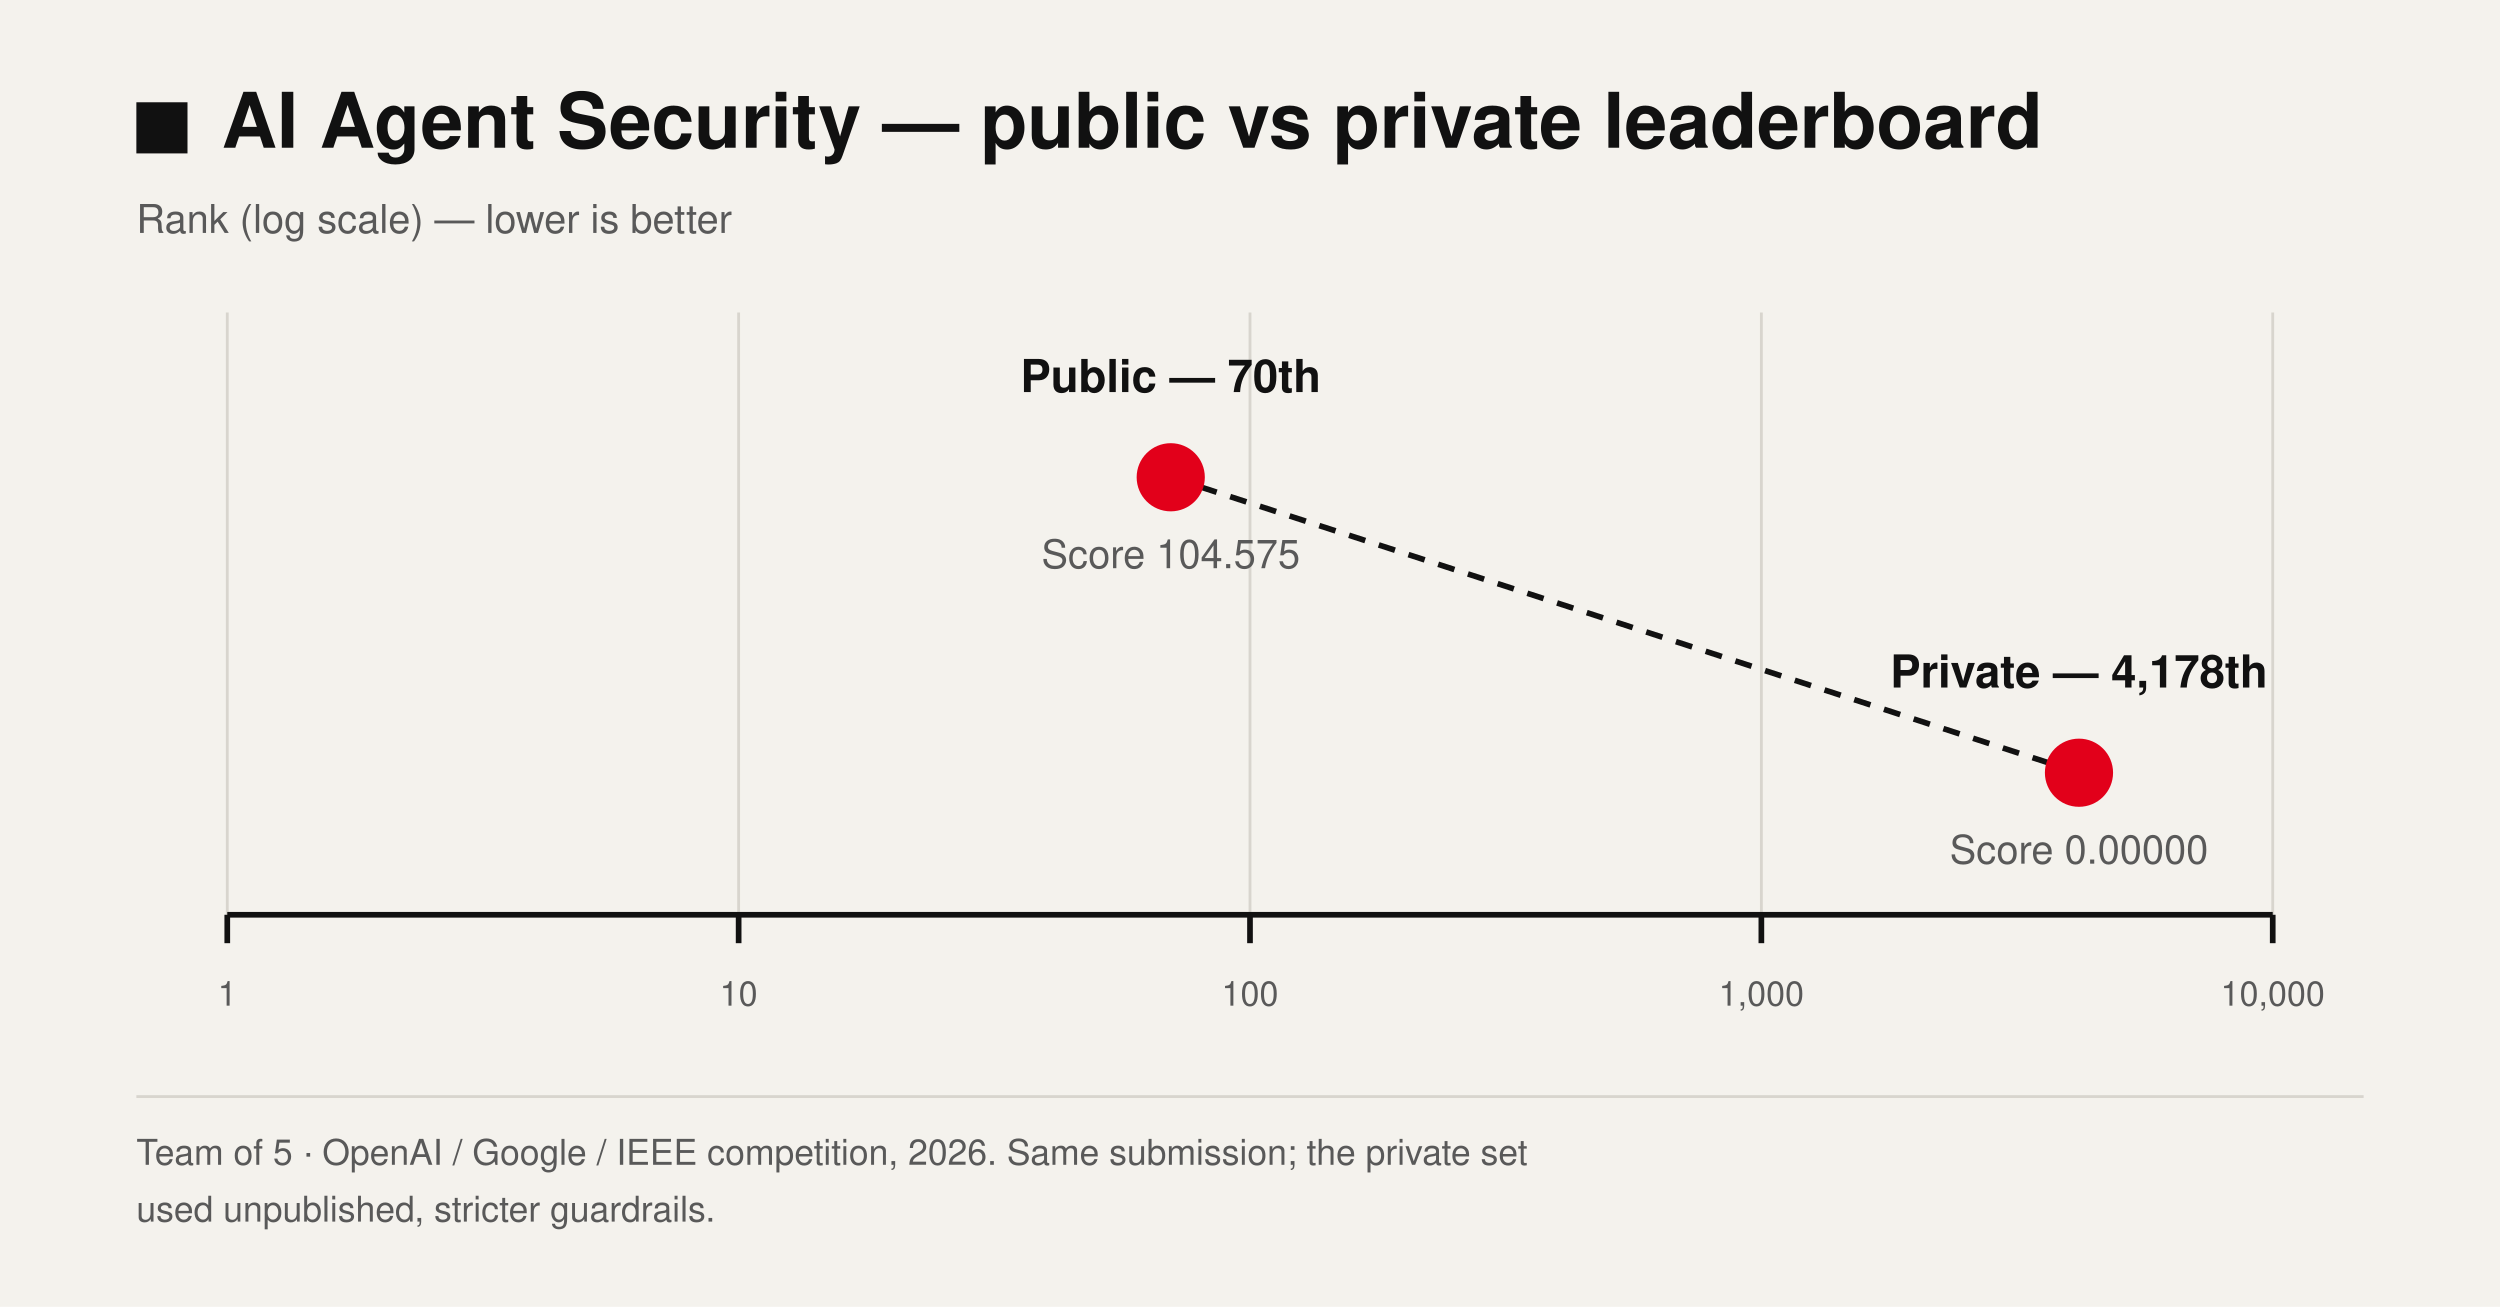
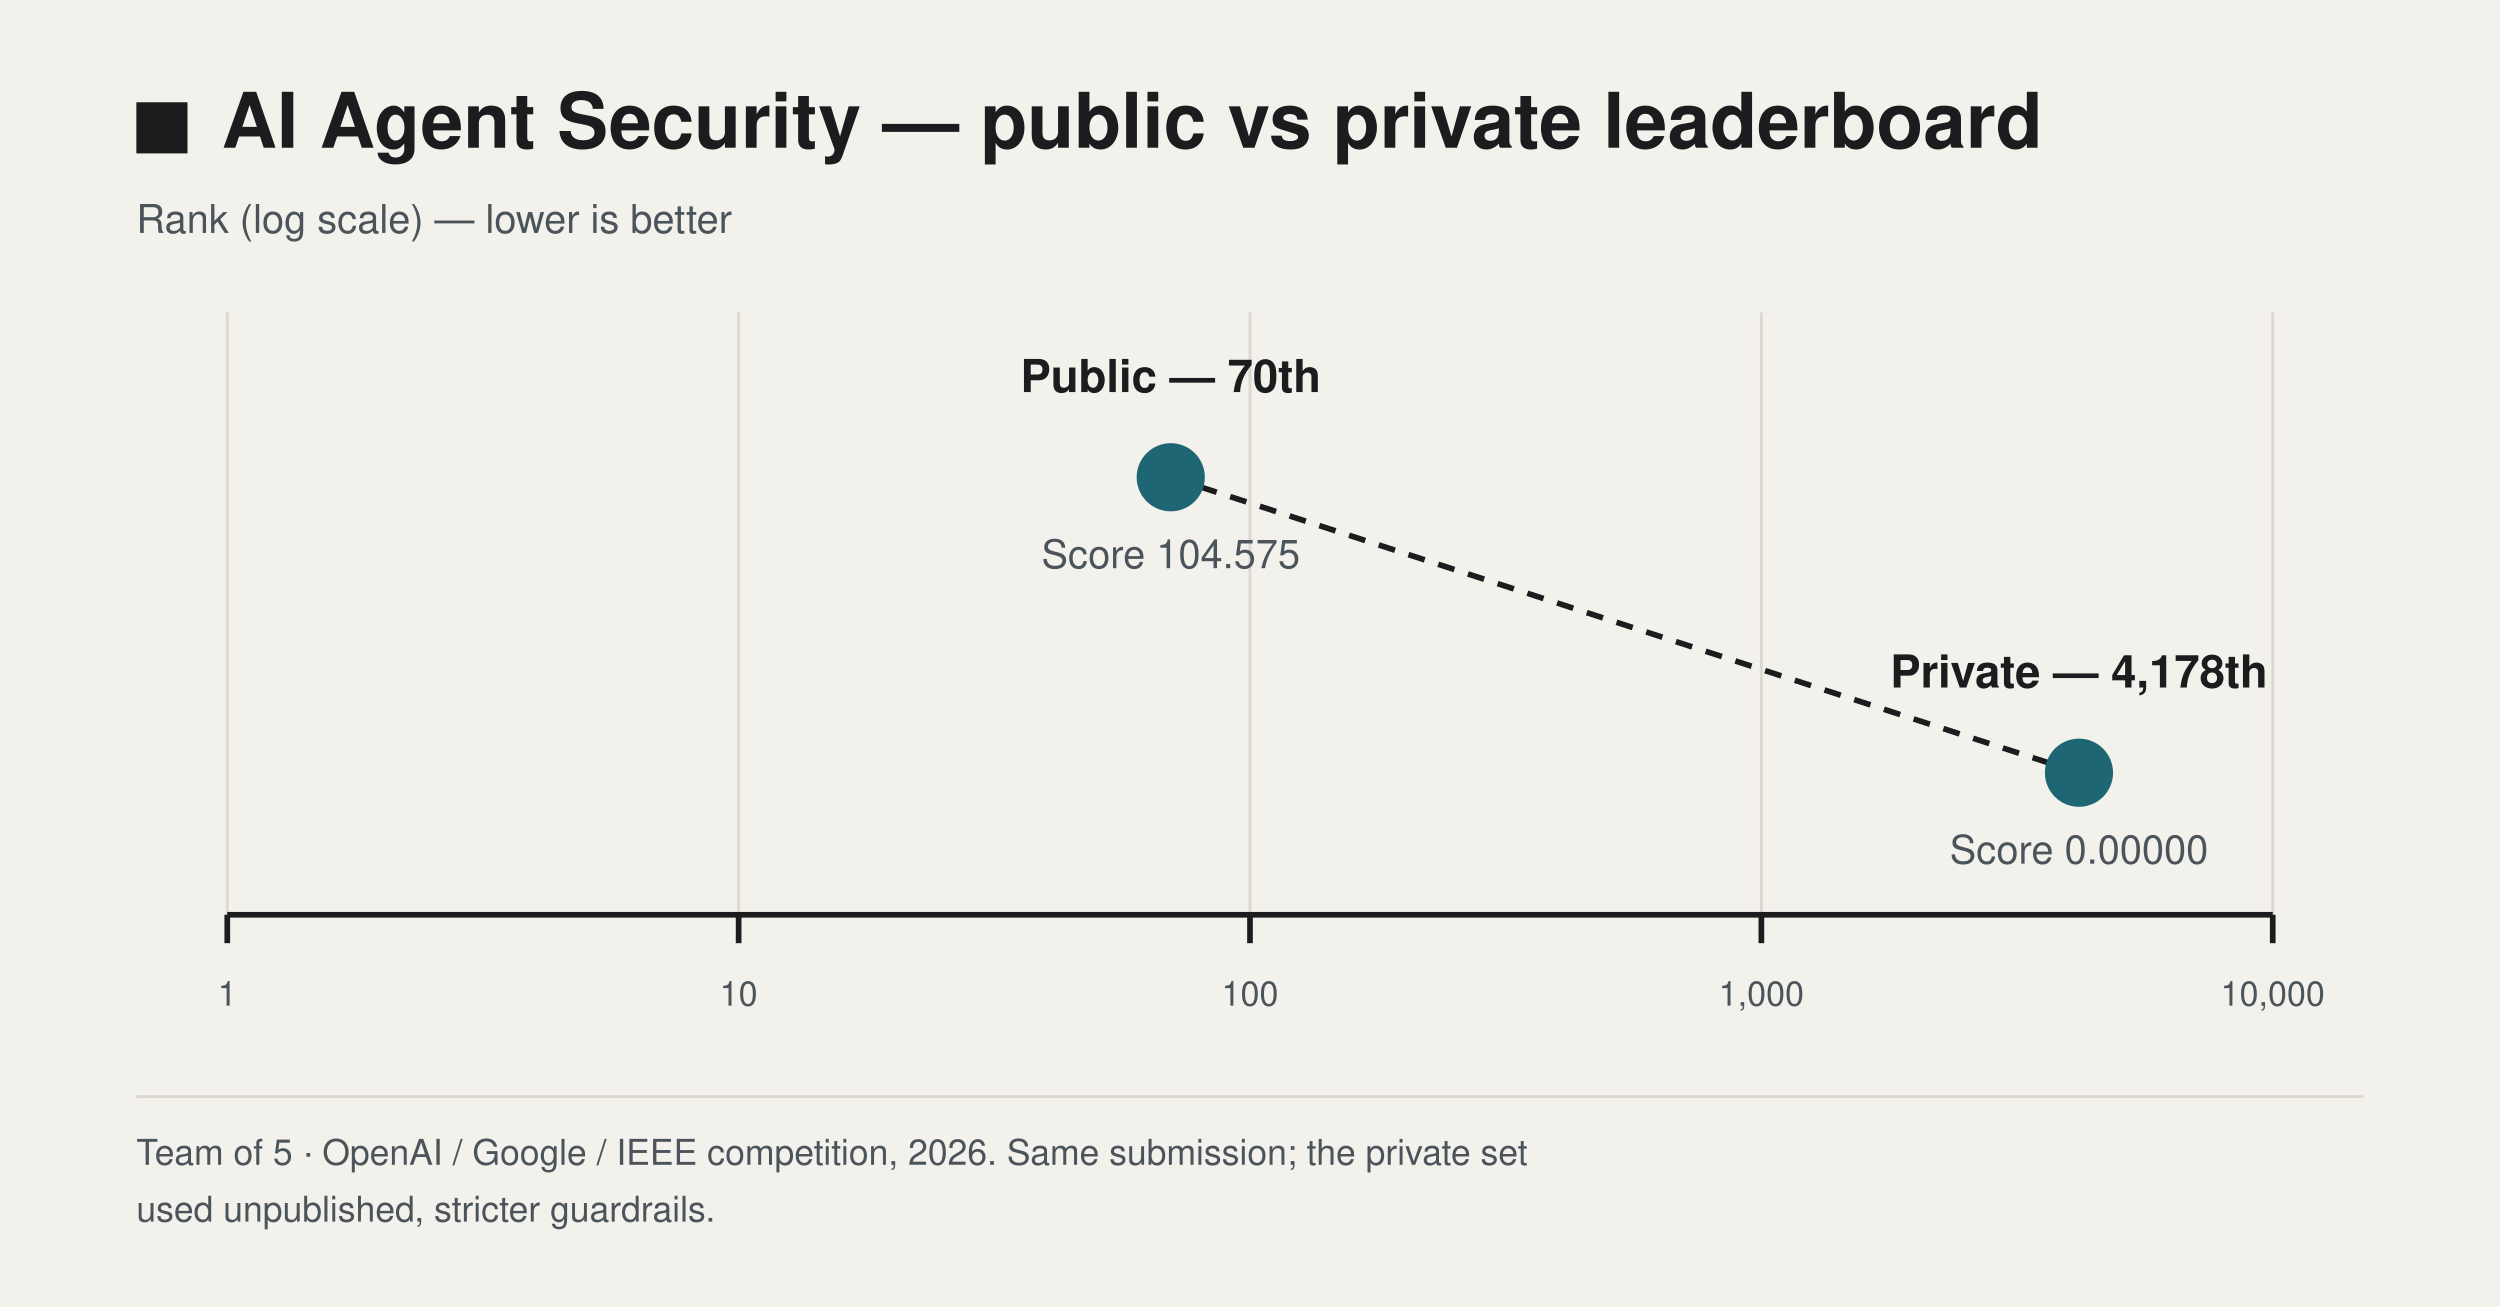
<svg xmlns="http://www.w3.org/2000/svg" width="880" height="460" viewBox="0 0 880 460">
-   <rect x="0" y="0" width="880" height="460" fill="#F4F2ED" />
-   <rect x="48" y="36" width="18" height="18" fill="#111111" />
-   <text x="78" y="52" font-family="Archivo, Helvetica, Arial, sans-serif" font-size="27" font-weight="700" fill="#111111">AI Agent Security — public vs private leaderboard</text>
-   <text x="48" y="82" font-family="Archivo, Helvetica, Arial, sans-serif" font-size="14" fill="#595959">Rank (log scale) — lower is better</text>
-   <line x1="80" y1="110" x2="80" y2="322" stroke="#D8D5CE" stroke-width="1" />
-   <line x1="260" y1="110" x2="260" y2="322" stroke="#D8D5CE" stroke-width="1" />
-   <line x1="440" y1="110" x2="440" y2="322" stroke="#D8D5CE" stroke-width="1" />
-   <line x1="620" y1="110" x2="620" y2="322" stroke="#D8D5CE" stroke-width="1" />
-   <line x1="800" y1="110" x2="800" y2="322" stroke="#D8D5CE" stroke-width="1" />
-   <line x1="412.1" y1="168" x2="731.8" y2="272" stroke="#111111" stroke-width="2" stroke-dasharray="6 5" />
-   <circle cx="412.1" cy="168" r="12" fill="#E2001A" />
-   <circle cx="731.8" cy="272" r="12" fill="#E2001A" />
-   <text x="412.1" y="138" font-family="Archivo, Helvetica, Arial, sans-serif" font-size="16" font-weight="700" fill="#111111" text-anchor="middle">Public — 70th</text>
-   <text x="412.1" y="200" font-family="Archivo, Helvetica, Arial, sans-serif" font-size="14" fill="#595959" text-anchor="middle">Score 104.575</text>
-   <text x="731.8" y="242" font-family="Archivo, Helvetica, Arial, sans-serif" font-size="16" font-weight="700" fill="#111111" text-anchor="middle">Private — 4,178th</text>
-   <text x="731.8" y="304" font-family="Archivo, Helvetica, Arial, sans-serif" font-size="14" fill="#595959" text-anchor="middle">Score 0.00000</text>
-   <line x1="80" y1="322" x2="800" y2="322" stroke="#111111" stroke-width="2" />
-   <line x1="80.0" y1="322" x2="80.0" y2="332" stroke="#111111" stroke-width="2" />
-   <text x="80.0" y="354" font-family="Archivo, Helvetica, Arial, sans-serif" font-size="12" fill="#595959" text-anchor="middle">1</text>
-   <line x1="260.0" y1="322" x2="260.0" y2="332" stroke="#111111" stroke-width="2" />
-   <text x="260.0" y="354" font-family="Archivo, Helvetica, Arial, sans-serif" font-size="12" fill="#595959" text-anchor="middle">10</text>
-   <line x1="440.0" y1="322" x2="440.0" y2="332" stroke="#111111" stroke-width="2" />
-   <text x="440.0" y="354" font-family="Archivo, Helvetica, Arial, sans-serif" font-size="12" fill="#595959" text-anchor="middle">100</text>
-   <line x1="620.0" y1="322" x2="620.0" y2="332" stroke="#111111" stroke-width="2" />
-   <text x="620.0" y="354" font-family="Archivo, Helvetica, Arial, sans-serif" font-size="12" fill="#595959" text-anchor="middle">1,000</text>
-   <line x1="800.0" y1="322" x2="800.0" y2="332" stroke="#111111" stroke-width="2" />
-   <text x="800.0" y="354" font-family="Archivo, Helvetica, Arial, sans-serif" font-size="12" fill="#595959" text-anchor="middle">10,000</text>
-   <line x1="48" y1="386" x2="832" y2="386" stroke="#D8D5CE" stroke-width="1" />
-   <text x="48" y="410" font-family="Archivo, Helvetica, Arial, sans-serif" font-size="12.5" fill="#595959">Team of 5 · OpenAI / Google / IEEE competition, 2026. Same submission; the private set</text>
-   <text x="48" y="430" font-family="Archivo, Helvetica, Arial, sans-serif" font-size="12.5" fill="#595959">used unpublished, stricter guardrails.</text>
+   <rect x="0" y="0" width="880" height="460" fill="#F3F1EB" />
+   <rect x="48" y="36" width="18" height="18" fill="#1A1C1E" />
+   <text x="78" y="52" font-family="Helvetica Neue, Helvetica, Arial, sans-serif" font-size="27" font-weight="700" fill="#1A1C1E">AI Agent Security — public vs private leaderboard</text>
+   <text x="48" y="82" font-family="Helvetica Neue, Helvetica, Arial, sans-serif" font-size="14" fill="#4A545A">Rank (log scale) — lower is better</text>
+   <line x1="80" y1="110" x2="80" y2="322" stroke="#DDD8CF" stroke-width="1" />
+   <line x1="260" y1="110" x2="260" y2="322" stroke="#DDD8CF" stroke-width="1" />
+   <line x1="440" y1="110" x2="440" y2="322" stroke="#DDD8CF" stroke-width="1" />
+   <line x1="620" y1="110" x2="620" y2="322" stroke="#DDD8CF" stroke-width="1" />
+   <line x1="800" y1="110" x2="800" y2="322" stroke="#DDD8CF" stroke-width="1" />
+   <line x1="412.1" y1="168" x2="731.8" y2="272" stroke="#1A1C1E" stroke-width="2" stroke-dasharray="6 5" />
+   <circle cx="412.1" cy="168" r="12" fill="#1F6674" />
+   <circle cx="731.8" cy="272" r="12" fill="#1F6674" />
+   <text x="412.1" y="138" font-family="Helvetica Neue, Helvetica, Arial, sans-serif" font-size="16" font-weight="700" fill="#1A1C1E" text-anchor="middle">Public — 70th</text>
+   <text x="412.1" y="200" font-family="Helvetica Neue, Helvetica, Arial, sans-serif" font-size="14" fill="#4A545A" text-anchor="middle">Score 104.575</text>
+   <text x="731.8" y="242" font-family="Helvetica Neue, Helvetica, Arial, sans-serif" font-size="16" font-weight="700" fill="#1A1C1E" text-anchor="middle">Private — 4,178th</text>
+   <text x="731.8" y="304" font-family="Helvetica Neue, Helvetica, Arial, sans-serif" font-size="14" fill="#4A545A" text-anchor="middle">Score 0.00000</text>
+   <line x1="80" y1="322" x2="800" y2="322" stroke="#1A1C1E" stroke-width="2" />
+   <line x1="80.0" y1="322" x2="80.0" y2="332" stroke="#1A1C1E" stroke-width="2" />
+   <text x="80.0" y="354" font-family="Helvetica Neue, Helvetica, Arial, sans-serif" font-size="12" fill="#4A545A" text-anchor="middle">1</text>
+   <line x1="260.0" y1="322" x2="260.0" y2="332" stroke="#1A1C1E" stroke-width="2" />
+   <text x="260.0" y="354" font-family="Helvetica Neue, Helvetica, Arial, sans-serif" font-size="12" fill="#4A545A" text-anchor="middle">10</text>
+   <line x1="440.0" y1="322" x2="440.0" y2="332" stroke="#1A1C1E" stroke-width="2" />
+   <text x="440.0" y="354" font-family="Helvetica Neue, Helvetica, Arial, sans-serif" font-size="12" fill="#4A545A" text-anchor="middle">100</text>
+   <line x1="620.0" y1="322" x2="620.0" y2="332" stroke="#1A1C1E" stroke-width="2" />
+   <text x="620.0" y="354" font-family="Helvetica Neue, Helvetica, Arial, sans-serif" font-size="12" fill="#4A545A" text-anchor="middle">1,000</text>
+   <line x1="800.0" y1="322" x2="800.0" y2="332" stroke="#1A1C1E" stroke-width="2" />
+   <text x="800.0" y="354" font-family="Helvetica Neue, Helvetica, Arial, sans-serif" font-size="12" fill="#4A545A" text-anchor="middle">10,000</text>
+   <line x1="48" y1="386" x2="832" y2="386" stroke="#DDD8CF" stroke-width="1" />
+   <text x="48" y="410" font-family="Helvetica Neue, Helvetica, Arial, sans-serif" font-size="12.5" fill="#4A545A">Team of 5 · OpenAI / Google / IEEE competition, 2026. Same submission; the private set</text>
+   <text x="48" y="430" font-family="Helvetica Neue, Helvetica, Arial, sans-serif" font-size="12.5" fill="#4A545A">used unpublished, stricter guardrails.</text>
</svg>
